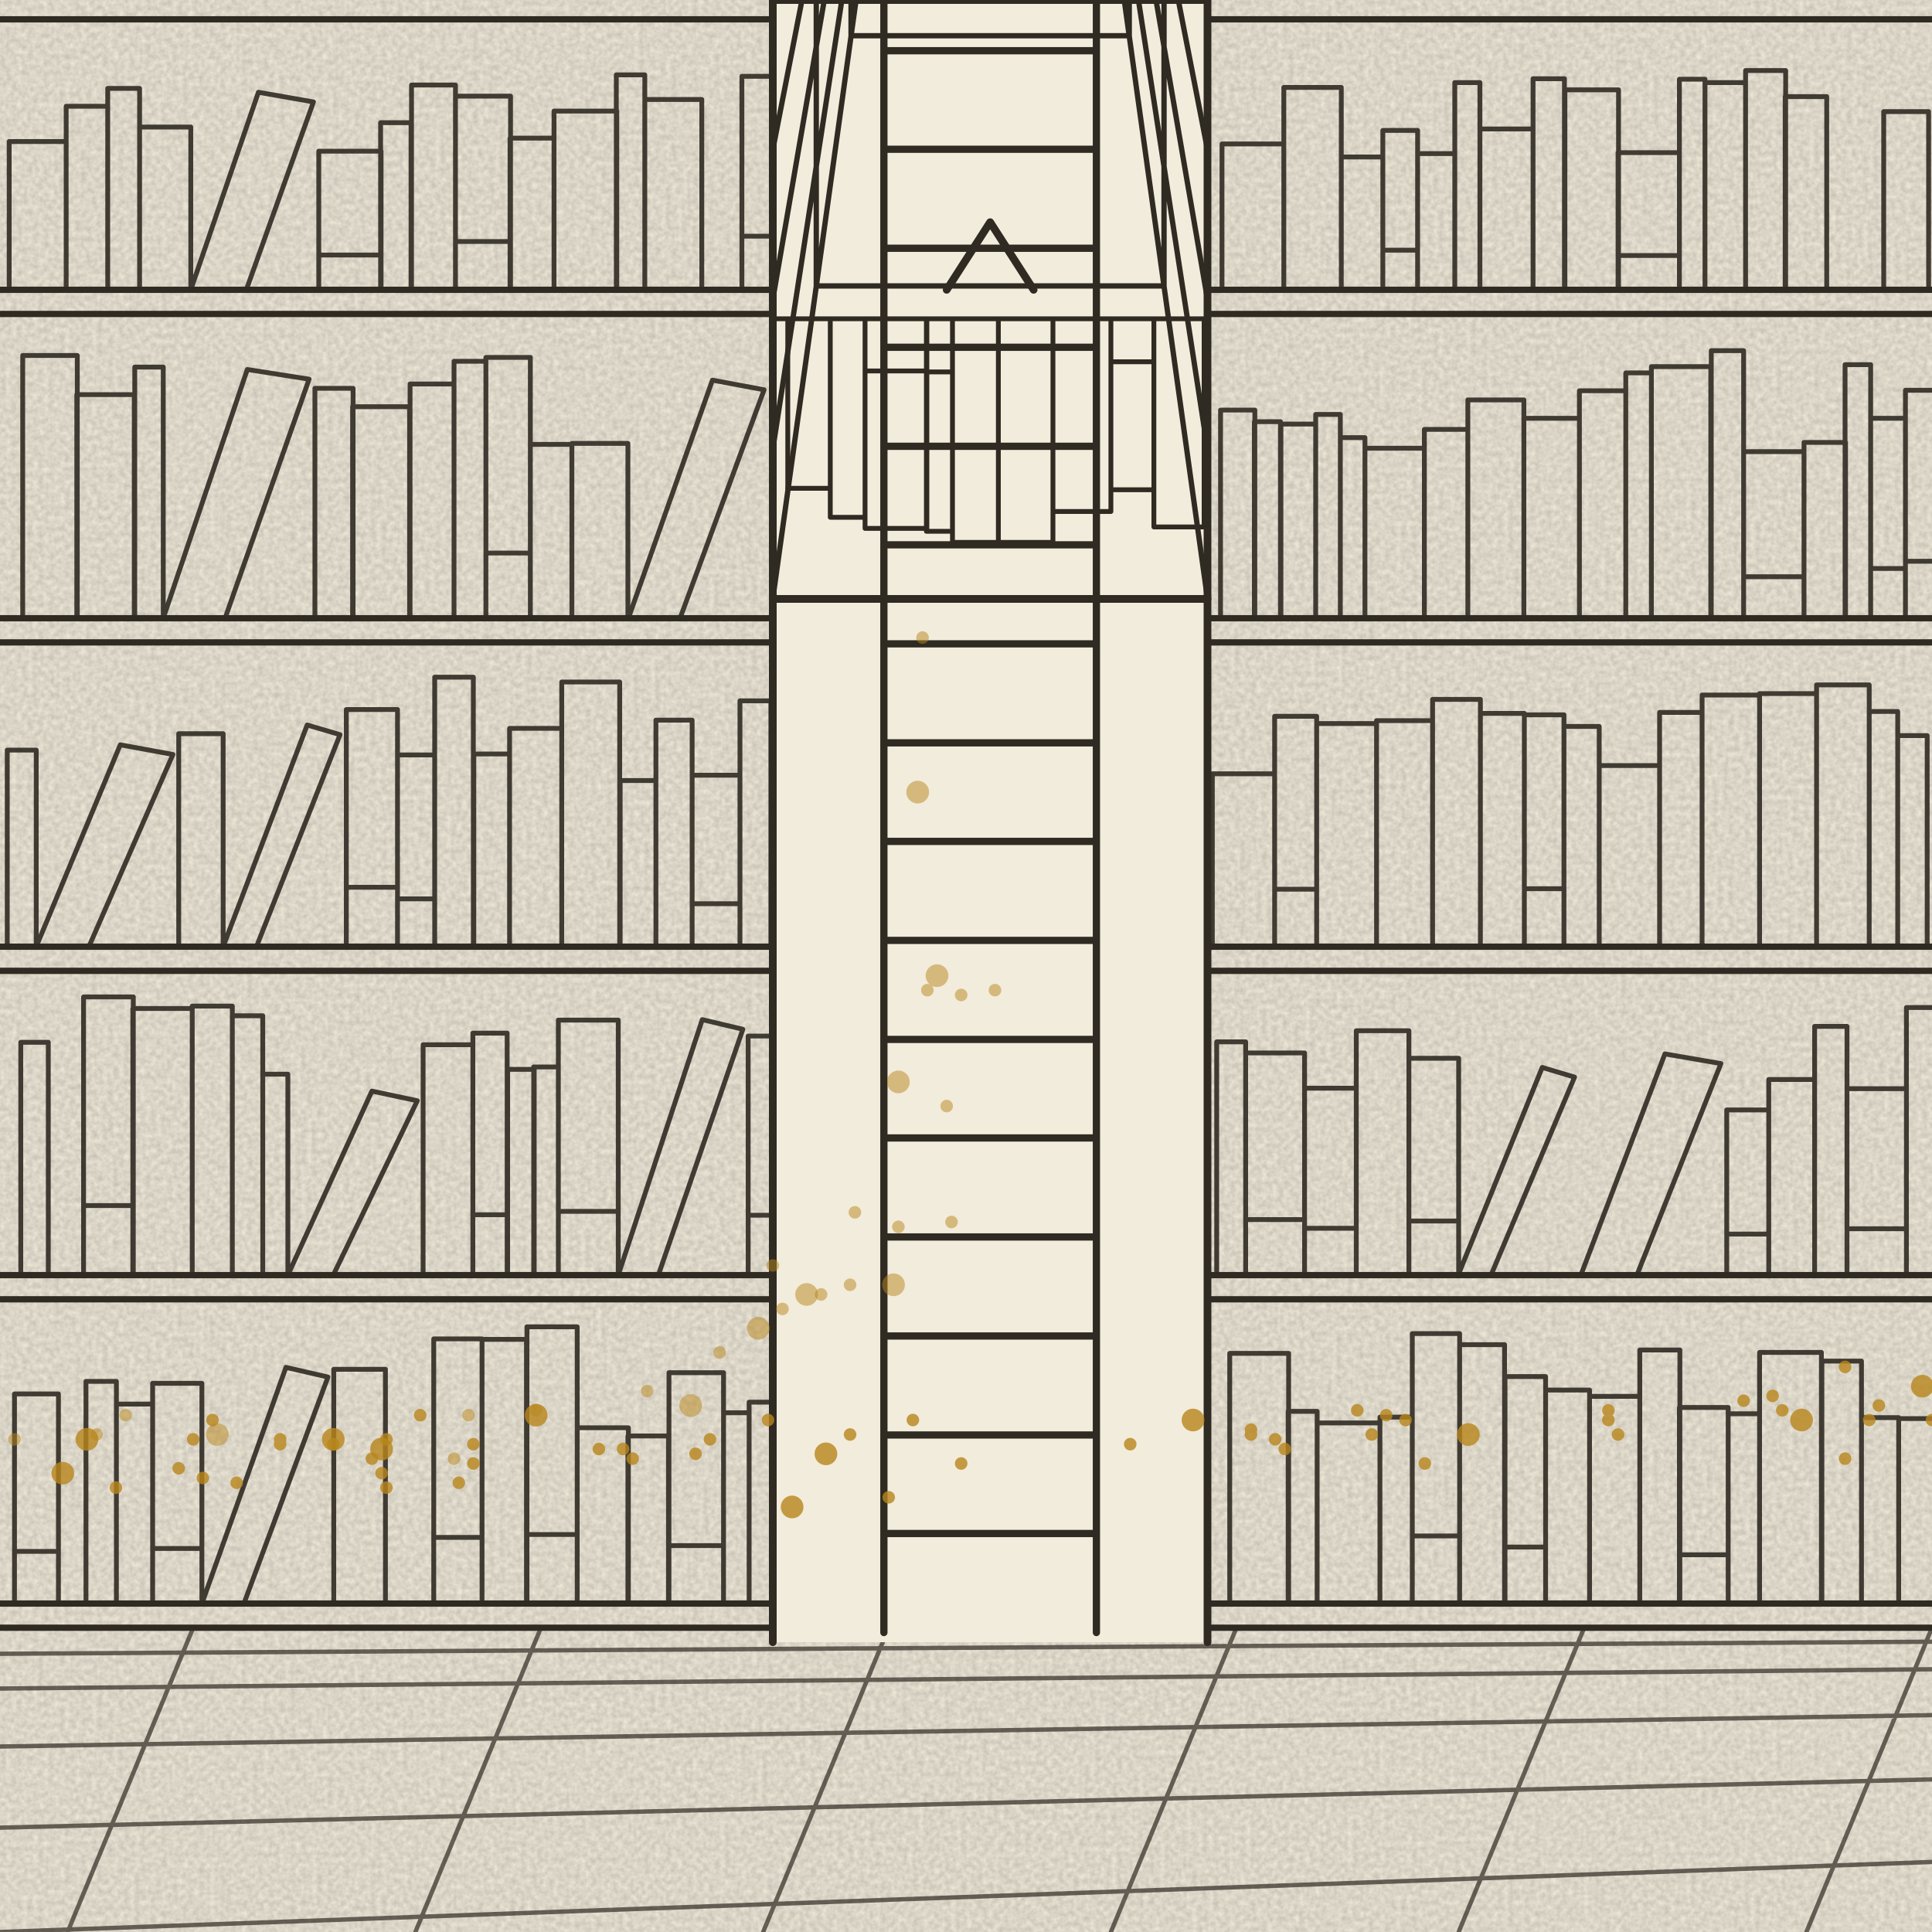
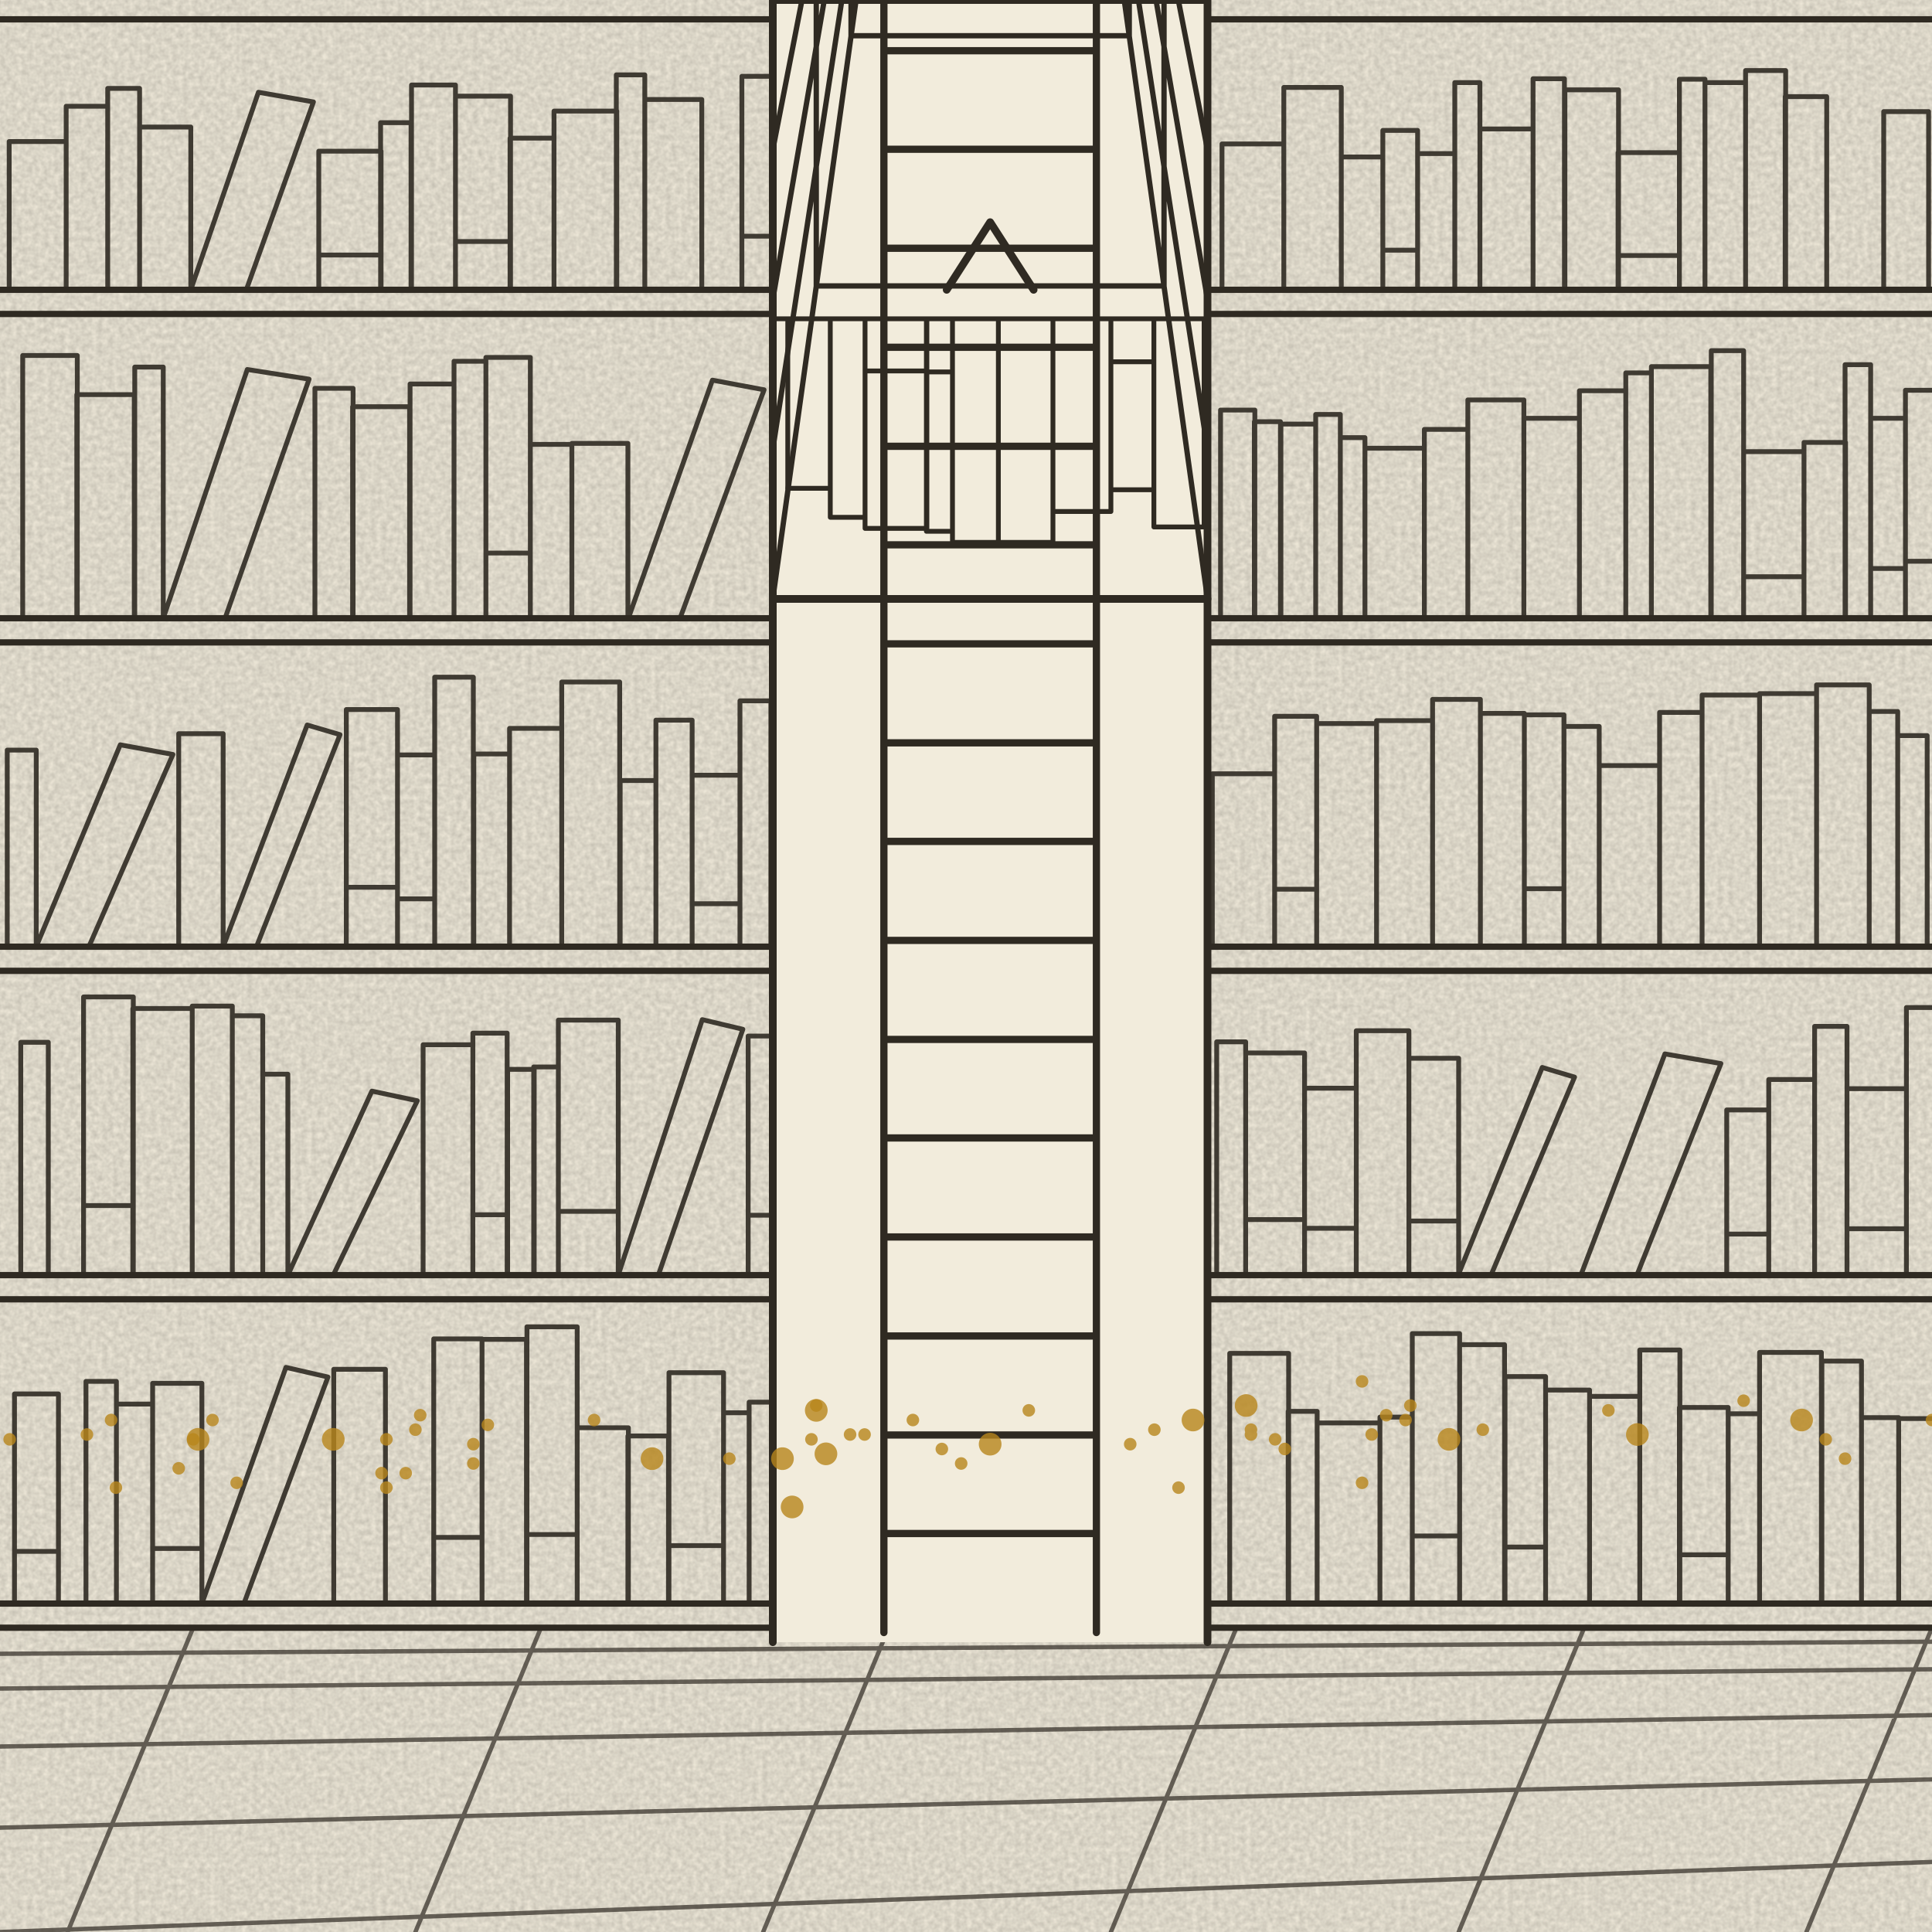
<svg xmlns="http://www.w3.org/2000/svg" viewBox="0 0 400 400" width="400" height="400" role="img" aria-labelledby="stacks-ladder-up-t stacks-ladder-up-d">
  <defs>
    <filter id="stacks-ladder-up-grain1" x="0" y="0" width="100%" height="100%">
      <feTurbulence type="fractalNoise" baseFrequency="0.9" numOctaves="2" seed="140" />
      <feColorMatrix values="0 0 0 0 0  0 0 0 0 0  0 0 0 0 0  0 0 0 0.2 0" />
    </filter>
  </defs>
  <rect x="0" y="0" width="400" height="400" fill="#F2ECDC" />
  <rect x="0" y="0" width="400" height="400" filter="url(#stacks-ladder-up-grain1)" />
  <path d="M1.9,60v-30.7h11.8V60M13.7,60v-38h8.6V60M22.3,60v-41.7h6.6V60M28.9,60v-33.7h10.6V60M39.5,60l14,-40.9l11.4,2L51,60M66,60v-28.7h12.9V60M66,52.8h12.9M78.8,60v-34.6h6.3V60M85.2,60v-42.4h9.1V60M94.3,60v-40.1h11.4V60M94.3,50h11.4M105.6,60v-31.4h9.1V60M114.7,60v-37h13V60M127.6,60v-44.5h5.9V60M133.5,60v-39.4h11.8V60M153.6,60v-44.2h10.4V60M153.6,48.9h10.4M253,60v-30.2h12.8V60M265.8,60v-41.9h11.9V60M277.7,60v-27.5h8.6V60M286.3,60v-33h7.2V60M286.3,51.8h7.2M293.5,60v-28.2h7.7V60M301.2,60v-42.9h5.2V60M306.4,60v-33.3h11V60M317.4,60v-43.7h6.5V60M324,60v-41.4h11.1V60M335,60v-28.4h12.7V60M335,52.9h12.7M347.7,60v-43.6h5.3V60M353,60v-42.9h8.4V60M361.4,60v-45.4h8.3V60M369.6,60v-40h8.6V60M390,60v-36.9h9.3V60M4.7,128v-54.4h11.3V128M15.9,128v-46.3h11.9V128M27.9,128v-52h5.9V128M33.8,128l17.4,-51.5l12.8,2L46.6,128M65.2,128v-47.6h7.9V128M73,128v-43.8h11.8V128M84.9,128v-48.5h9.1V128M94,128v-53.2h6.6V128M100.6,128v-54h9.2V128M100.6,114.5h9.2M109.8,128v-36h8.6V128M118.4,128v-36.2h11.6V128M130.1,128l17.4,-49.3l10.7,2L140.8,128M252.7,128v-43.1h7.1V128M259.7,128v-40.7h5.4V128M265.2,128v-40.2h7.2V128M272.4,128v-42.2h5.1V128M277.5,128v-37.4h5.1V128M282.6,128v-35.2h12.3V128M294.9,128v-39.1h9V128M303.9,128v-45.2h11.6V128M315.5,128v-41.4h11.5V128M327,128v-47.1h9.6V128M336.6,128v-50.8h5.3V128M341.9,128v-52.1h12.3V128M354.3,128v-55.4h6.7V128M361,128v-34.5h12.5V128M361,119.4h12.5M373.5,128v-36.4h8.6V128M382,128v-52.5h5.3V128M387.3,128v-41.4h7.2V128M387.3,117.7h7.2M394.5,128v-47.2h6.3V128M394.5,116.2h6.3M1.5,196v-40.7h6V196M7.5,196l17.4,-41.8l10.9,2L18.4,196M37,196v-44.1h9.2V196M46.2,196l17.4,-45.9l6.8,2L53.1,196M71.7,196v-49.1h10.6V196M71.7,183.7h10.6M82.3,196v-39.7h7.7V196M82.3,186.1h7.7M90,196v-55.8h8V196M98.1,196v-39.9h7.4V196M105.5,196v-45.2h10.8V196M116.3,196v-54.8h12V196M128.4,196v-34.4h7.4V196M135.8,196v-46.9h7.5V196M143.3,196v-35.5h9.9V196M143.3,187.1h9.9M153.2,196v-50.9h6.4V196M251,196v-35.8h12.9V196M263.9,196v-47.7h8.7V196M263.9,184.1h8.7M272.6,196v-46.2h12.4V196M285,196v-46.8h11.6V196M296.6,196v-51.2h9.9V196M306.5,196v-48.3h9.1V196M315.6,196v-48h8.2V196M315.6,184h8.2M323.8,196v-45.6h7.3V196M331.1,196v-37.5h12.5V196M343.6,196v-48.5h8.8V196M352.4,196v-52.1h11.9V196M364.3,196v-52.4h11.8V196M376.1,196v-54.2h10.9V196M387,196v-48.7h5.9V196M392.9,196v-43.7h6.1V196M4.3,264v-48.2h5.7V264M17.3,264v-57.6h10.3V264M17.3,249.6h10.3M27.5,264v-55.2h12.3V264M39.8,264v-55.7h8.3V264M48.1,264v-53.7h6.3V264M54.4,264v-41.6h5.2V264M59.6,264l17.4,-38.1l9.4,2L69,264M87.6,264v-47.7h10.3V264M97.9,264v-50.1h7.1V264M97.9,251.5h7.1M105.1,264v-42.6h5.5V264M110.5,264v-43.1h5.1V264M115.6,264v-52.8h12.4V264M115.6,250.8h12.4M128,264l17.4,-52.9l8.4,2L136.3,264M154.9,264v-49.5h12.4V264M154.9,251.6h12.4M251.9,264v-48.3h6V264M257.9,264v-46h12.2V264M257.9,252.5h12.2M270.1,264v-38.7h10.7V264M270.1,254.3h10.7M280.8,264v-50.6h10.9V264M291.7,264v-44.9h10.3V264M291.7,252.8h10.3M301.9,264l17.4,-43l6.7,2L308.7,264M327.3,264l17.4,-45.8l11.6,2L338.9,264M357.5,264v-34.2h8.7V264M357.5,255.5h8.7M366.2,264v-40.5h9.5V264M375.7,264v-51.5h6.7V264M382.4,264v-38.6h12.3V264M382.4,254.4h12.3M394.7,264v-55.4h8.7V264M3,332v-43.4h9.1V332M3,321.2h9.1M17.8,332v-46h6.3V332M24.1,332v-41.3h7.5V332M31.6,332v-45.6h10.2V332M31.6,320.6h10.2M41.8,332l17.4,-48.9l8.7,2L50.5,332M69.1,332v-48.5h10.7V332M89.8,332v-54.8h10V332M89.8,318.3h10M99.8,332v-54.7h9.2V332M109.1,332v-57.3h10.4V332M109.1,317.7h10.4M119.5,332v-36.4h10.6V332M130,332v-34.7h8.4V332M138.5,332v-47.8h11.3V332M138.5,320h11.3M149.8,332v-39.5h5.3V332M155.1,332v-41.7h7.8V332M254.6,332v-51.8h12.2V332M266.7,332v-39.8h6V332M272.7,332v-37.4h13V332M285.7,332v-38.6h6.7V332M292.4,332v-55.9h9.8V332M292.4,318h9.8M302.2,332v-53.6h9.3V332M311.6,332v-47h8.4V332M311.6,320.3h8.4M320,332v-44.2h9.1V332M329.1,332v-42.9h10.4V332M339.5,332v-52.5h8.3V332M347.7,332v-40.6h10.1V332M347.7,321.9h10.1M357.8,332v-39.3h6.5V332M364.3,332v-52h12.8V332M377.2,332v-50.2h8.2V332M385.4,332v-38.5h7.7V332M393.1,332v-38.3h11.5V332" stroke="#2F2A22" stroke-width="1" fill="none" stroke-linecap="round" stroke-linejoin="round" opacity="0.9" />
  <path d="M0,60H400M0,65H400M0,128H400M0,133H400M0,196H400M0,201H400M0,264H400M0,269H400M0,332H400M0,337H400M0,4H400" stroke="#2F2A22" stroke-width="1.3" fill="none" stroke-linecap="round" stroke-linejoin="round" />
  <path d="M0,342.4L400,339.9M0,349.6L400,345.6M0,361.6L400,355.1M0,378.4L400,368.4M0,400L400,385.5M40,337L14,400M112,337L86,400M184,337L158,400M256,337L230,400M328,337L302,400M400,337L374,400" stroke="#2F2A22" stroke-width="0.9" fill="none" stroke-linecap="round" stroke-linejoin="round" opacity="0.7" />
  <rect x="160" y="0" width="90" height="340" fill="#F2ECDC" />
  <path d="M169,-40H241V59.2H169ZM176.2,-72H233.8V7.4H176.2ZM182,-97.6H228V-34.1H182ZM186.6,-118.1H223.4V-67.3H186.6ZM160,0L186.6,-118.1M250,0L223.4,-118.1M160,31L186.6,-105.4M250,31L223.4,-105.4M160,62L186.6,-92.7M250,62L223.4,-92.7M160,93L186.6,-80M250,93L223.4,-80M160,124L186.6,-67.3M250,124L223.4,-67.3" stroke="#2F2A22" stroke-width="1.1" fill="none" stroke-linecap="round" stroke-linejoin="round" />
  <rect x="160" y="0" width="90" height="124" stroke="#2F2A22" stroke-width="1.6" fill="none" stroke-linecap="round" stroke-linejoin="round" />
  <path d="M163.1,66v35.1h8.8V66M171.9,66v41.1h7.2V66M179.1,66v43.4h12.8V66M179.1,76.8h12.8M191.8,66v44h5.4V66M191.8,77h5.4M197.2,66v46.3h9.5V66M206.7,66v46.3h11.3V66M218,66v39.9h12V66M230,66v35.4h8.9V66M230,74.9h8.9M238.9,66v43.1h10.4V66M160,66H250" stroke="#2F2A22" stroke-width="1" fill="none" stroke-linecap="round" stroke-linejoin="round" />
  <path d="M227,338L227,-10M183,338L183,-10M227,317.5L183,317.5M227,297.1L183,297.1M227,276.6L183,276.6M227,256.1L183,256.1M227,235.6L183,235.6M227,215.2L183,215.2M227,194.7L183,194.7M227,174.2L183,174.2M227,153.8L183,153.8M227,133.3L183,133.3M227,112.8L183,112.8M227,92.4L183,92.4M227,71.9L183,71.9M227,51.4L183,51.4M227,30.9L183,30.9M227,10.5L183,10.5" stroke="#2F2A22" stroke-width="1.5" fill="none" stroke-linecap="round" stroke-linejoin="round" />
  <path d="M160,124V340M250,124V340" stroke="#2F2A22" stroke-width="1.6" fill="none" stroke-linecap="round" stroke-linejoin="round" />
  <path d="M196,60 l9,-14 l9,14" stroke="#2F2A22" stroke-width="1.6" fill="none" stroke-linecap="round" stroke-linejoin="round" />
-   <path d="M162,271h0M149,280h0M111,292h0M177,251h0M191,132h0M176,266h0M170,268h0M20,297h0M134,288h0M3,298h0M97,293h0M94,302h0M199,206h0M26,293h0M206,205h0M197,253h0M160,262h0M186,254h0M192,205h0M196,229h0" stroke="#B8861C" stroke-width="2.6" stroke-linecap="round" fill="none" opacity="0.5" />
-   <path d="M143,291h0M185,266h0M167,268h0M186,224h0M194,202h0M45,297h0M157,275h0M190,164h0" stroke="#B8861C" stroke-width="4.7" stroke-linecap="round" fill="none" opacity="0.5" />
-   <path d="M37,304h0M333,292h0M87,293h0M98,303h0M259,297h0M80,298h0M176,297h0M98,299h0M264,298h0M24,308h0M284,297h0M291,294h0M189,294h0M234,299h0M80,308h0M400,294h0M266,300h0M287,293h0M40,298h0M259,296h0M361,290h0M49,307h0M199,303h0M382,302h0M79,305h0M44,294h0M159,294h0M69,299h0M42,306h0M184,310h0M77,302h0M367,289h0M382,283h0M335,297h0M333,294h0M295,303h0M124,300h0M281,292h0M387,294h0M389,291h0M58,299h0M131,302h0M58,298h0M147,298h0M129,300h0M95,307h0M144,301h0M369,292h0" stroke="#B8861C" stroke-width="2.6" stroke-linecap="round" fill="none" opacity="0.8" />
-   <path d="M164,312h0M373,294h0M247,294h0M-5,306h0M171,301h0M69,298h0M304,297h0M79,300h0M13,305h0M398,287h0M18,298h0M111,293h0" stroke="#B8861C" stroke-width="4.7" stroke-linecap="round" fill="none" opacity="0.8" />
+   <path d="M168,298h0M151,302h0M101,295h0M213,292h0M378,298h0M195,300h0M179,297h0M18,297h0M123,294h0M2,298h0M86,296h0M84,305h0M292,291h0M23,294h0M307,296h0M239,296h0M169,291h0M244,308h0M282,286h0M282,307h0M37,304h0M333,292h0M87,293h0M98,303h0M259,297h0M80,298h0M176,297h0M98,299h0M264,298h0M24,308h0M284,297h0M291,294h0M189,294h0M234,299h0M80,308h0M400,294h0M266,300h0M287,293h0M40,298h0M259,296h0M361,290h0M49,307h0M199,303h0M382,302h0M79,305h0M44,294h0" stroke="#B8861C" stroke-width="2.6" stroke-linecap="round" fill="none" opacity="0.8" />
+   <path d="M135,302h0M205,299h0M169,292h0M258,291h0M300,298h0M41,298h0M162,302h0M339,297h0M164,312h0M373,294h0M247,294h0M-5,306h0M171,301h0M69,298h0" stroke="#B8861C" stroke-width="4.7" stroke-linecap="round" fill="none" opacity="0.8" />
</svg>
